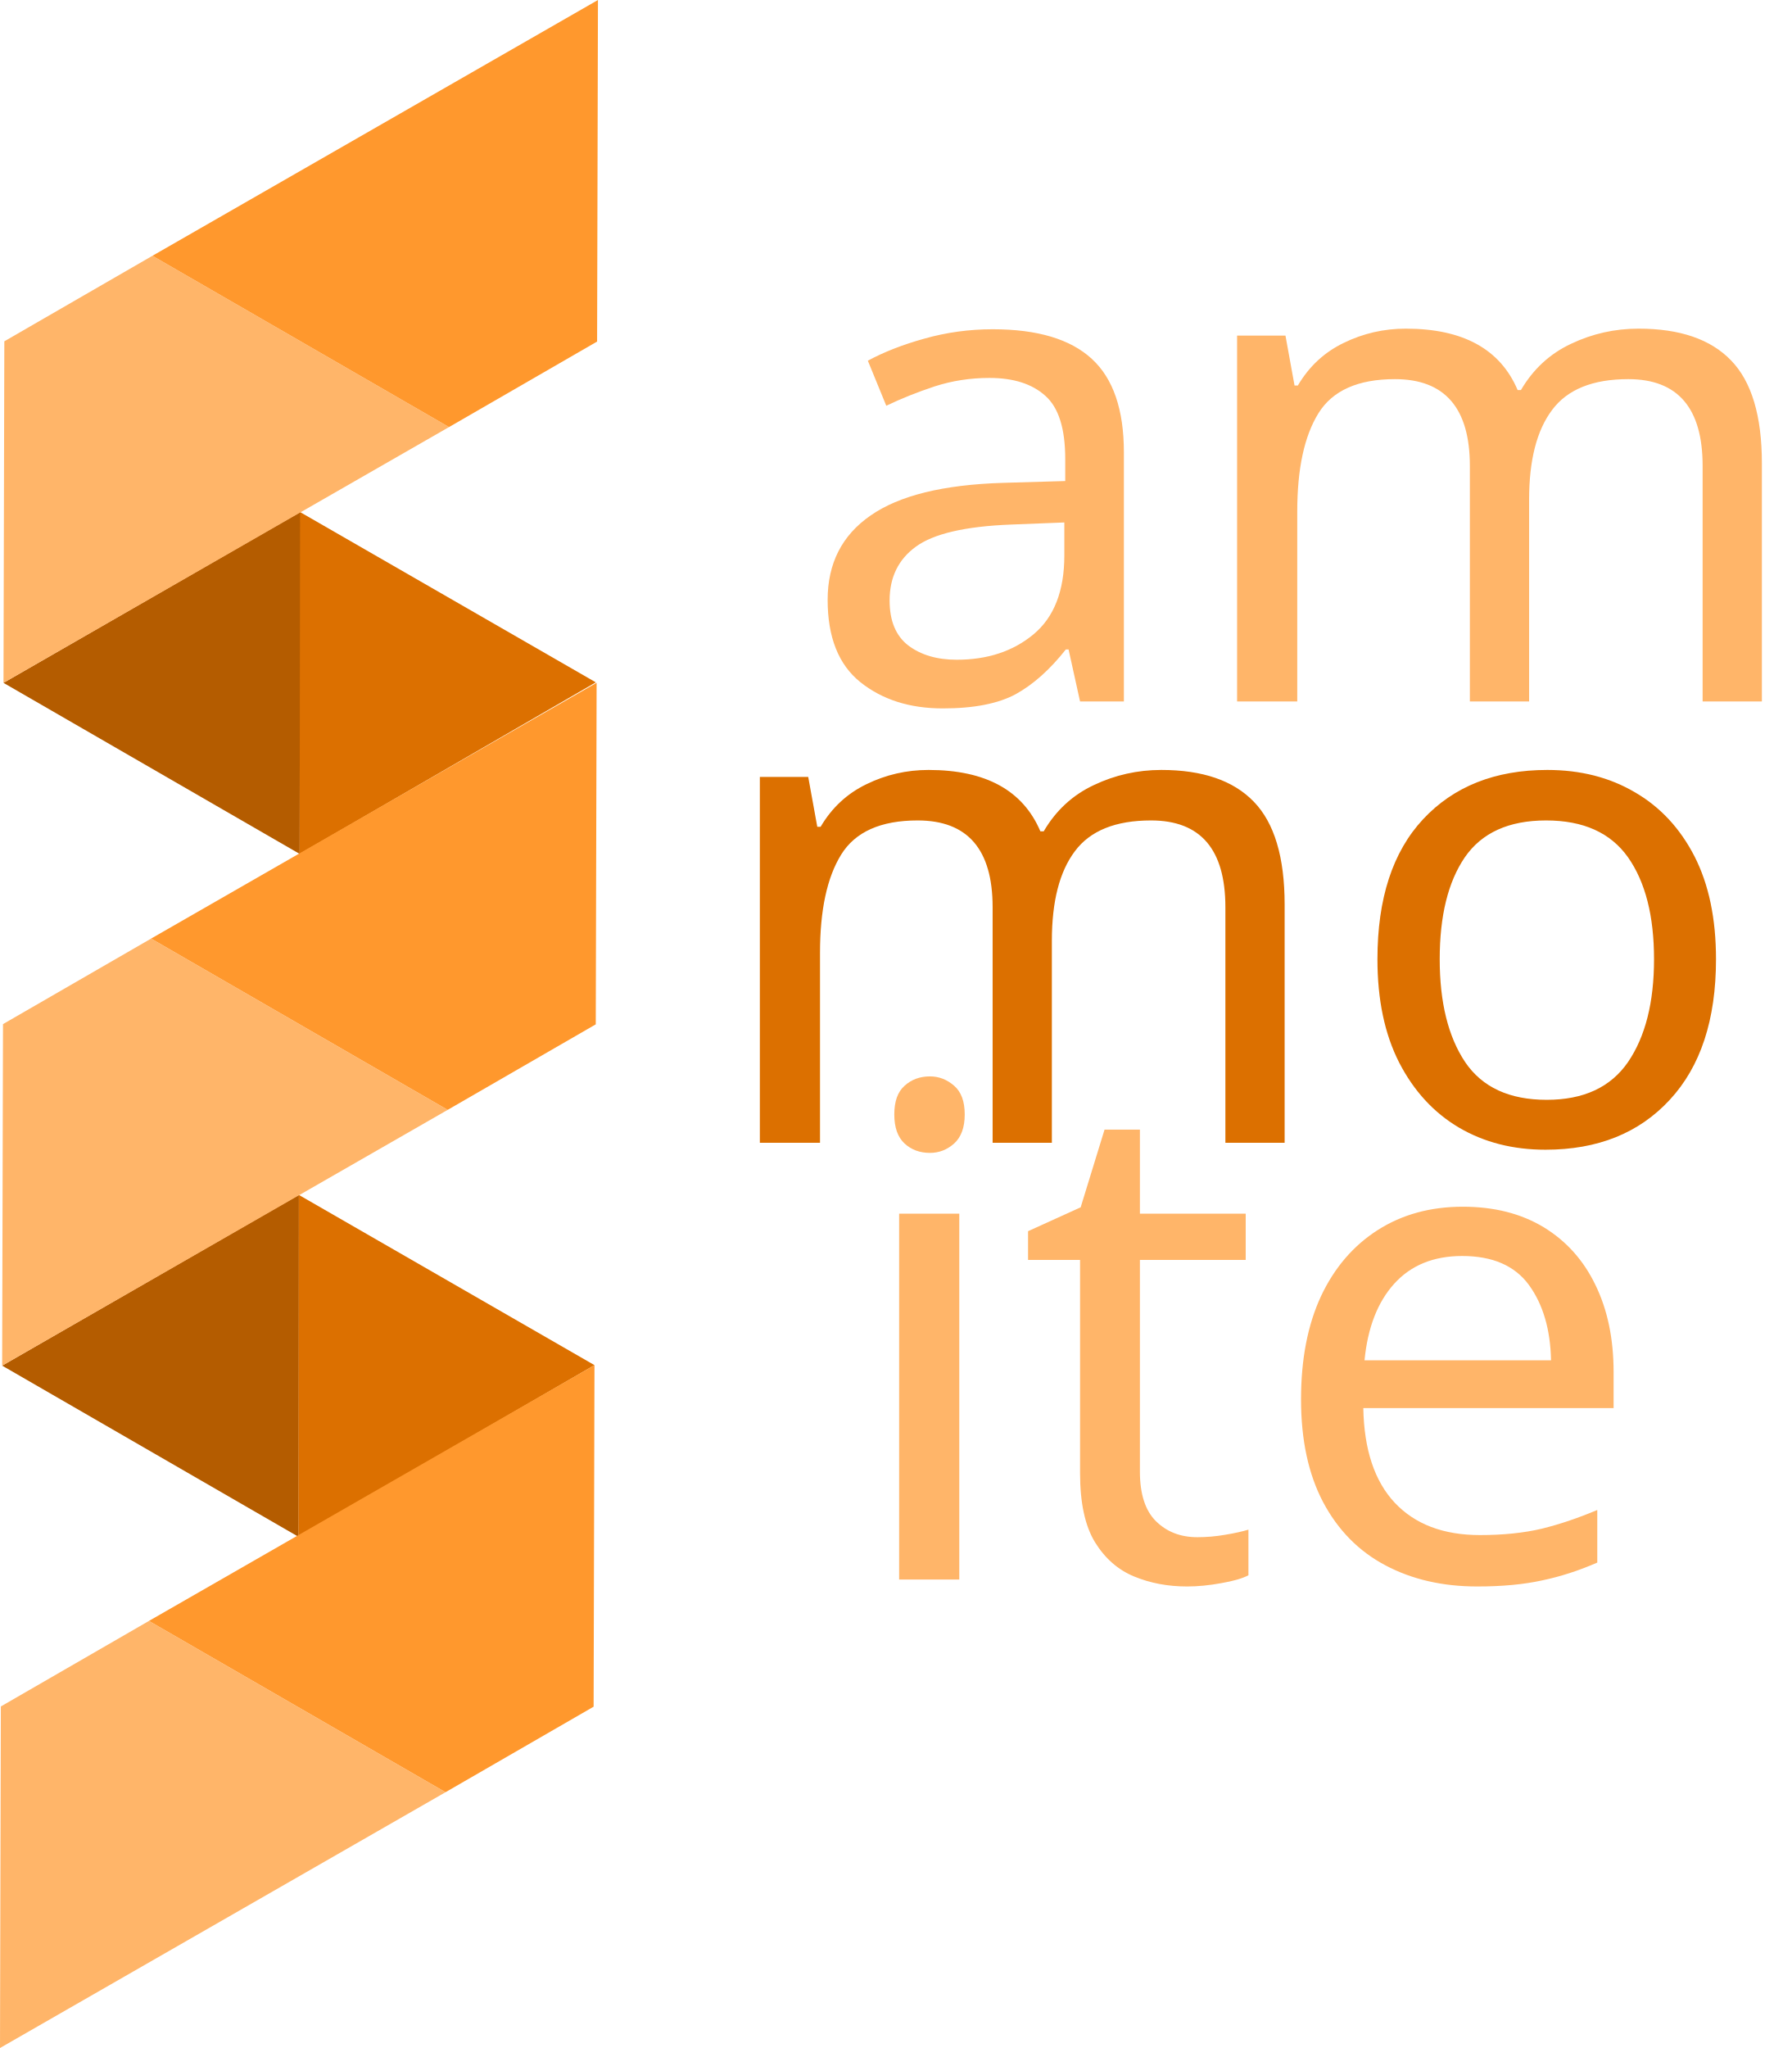
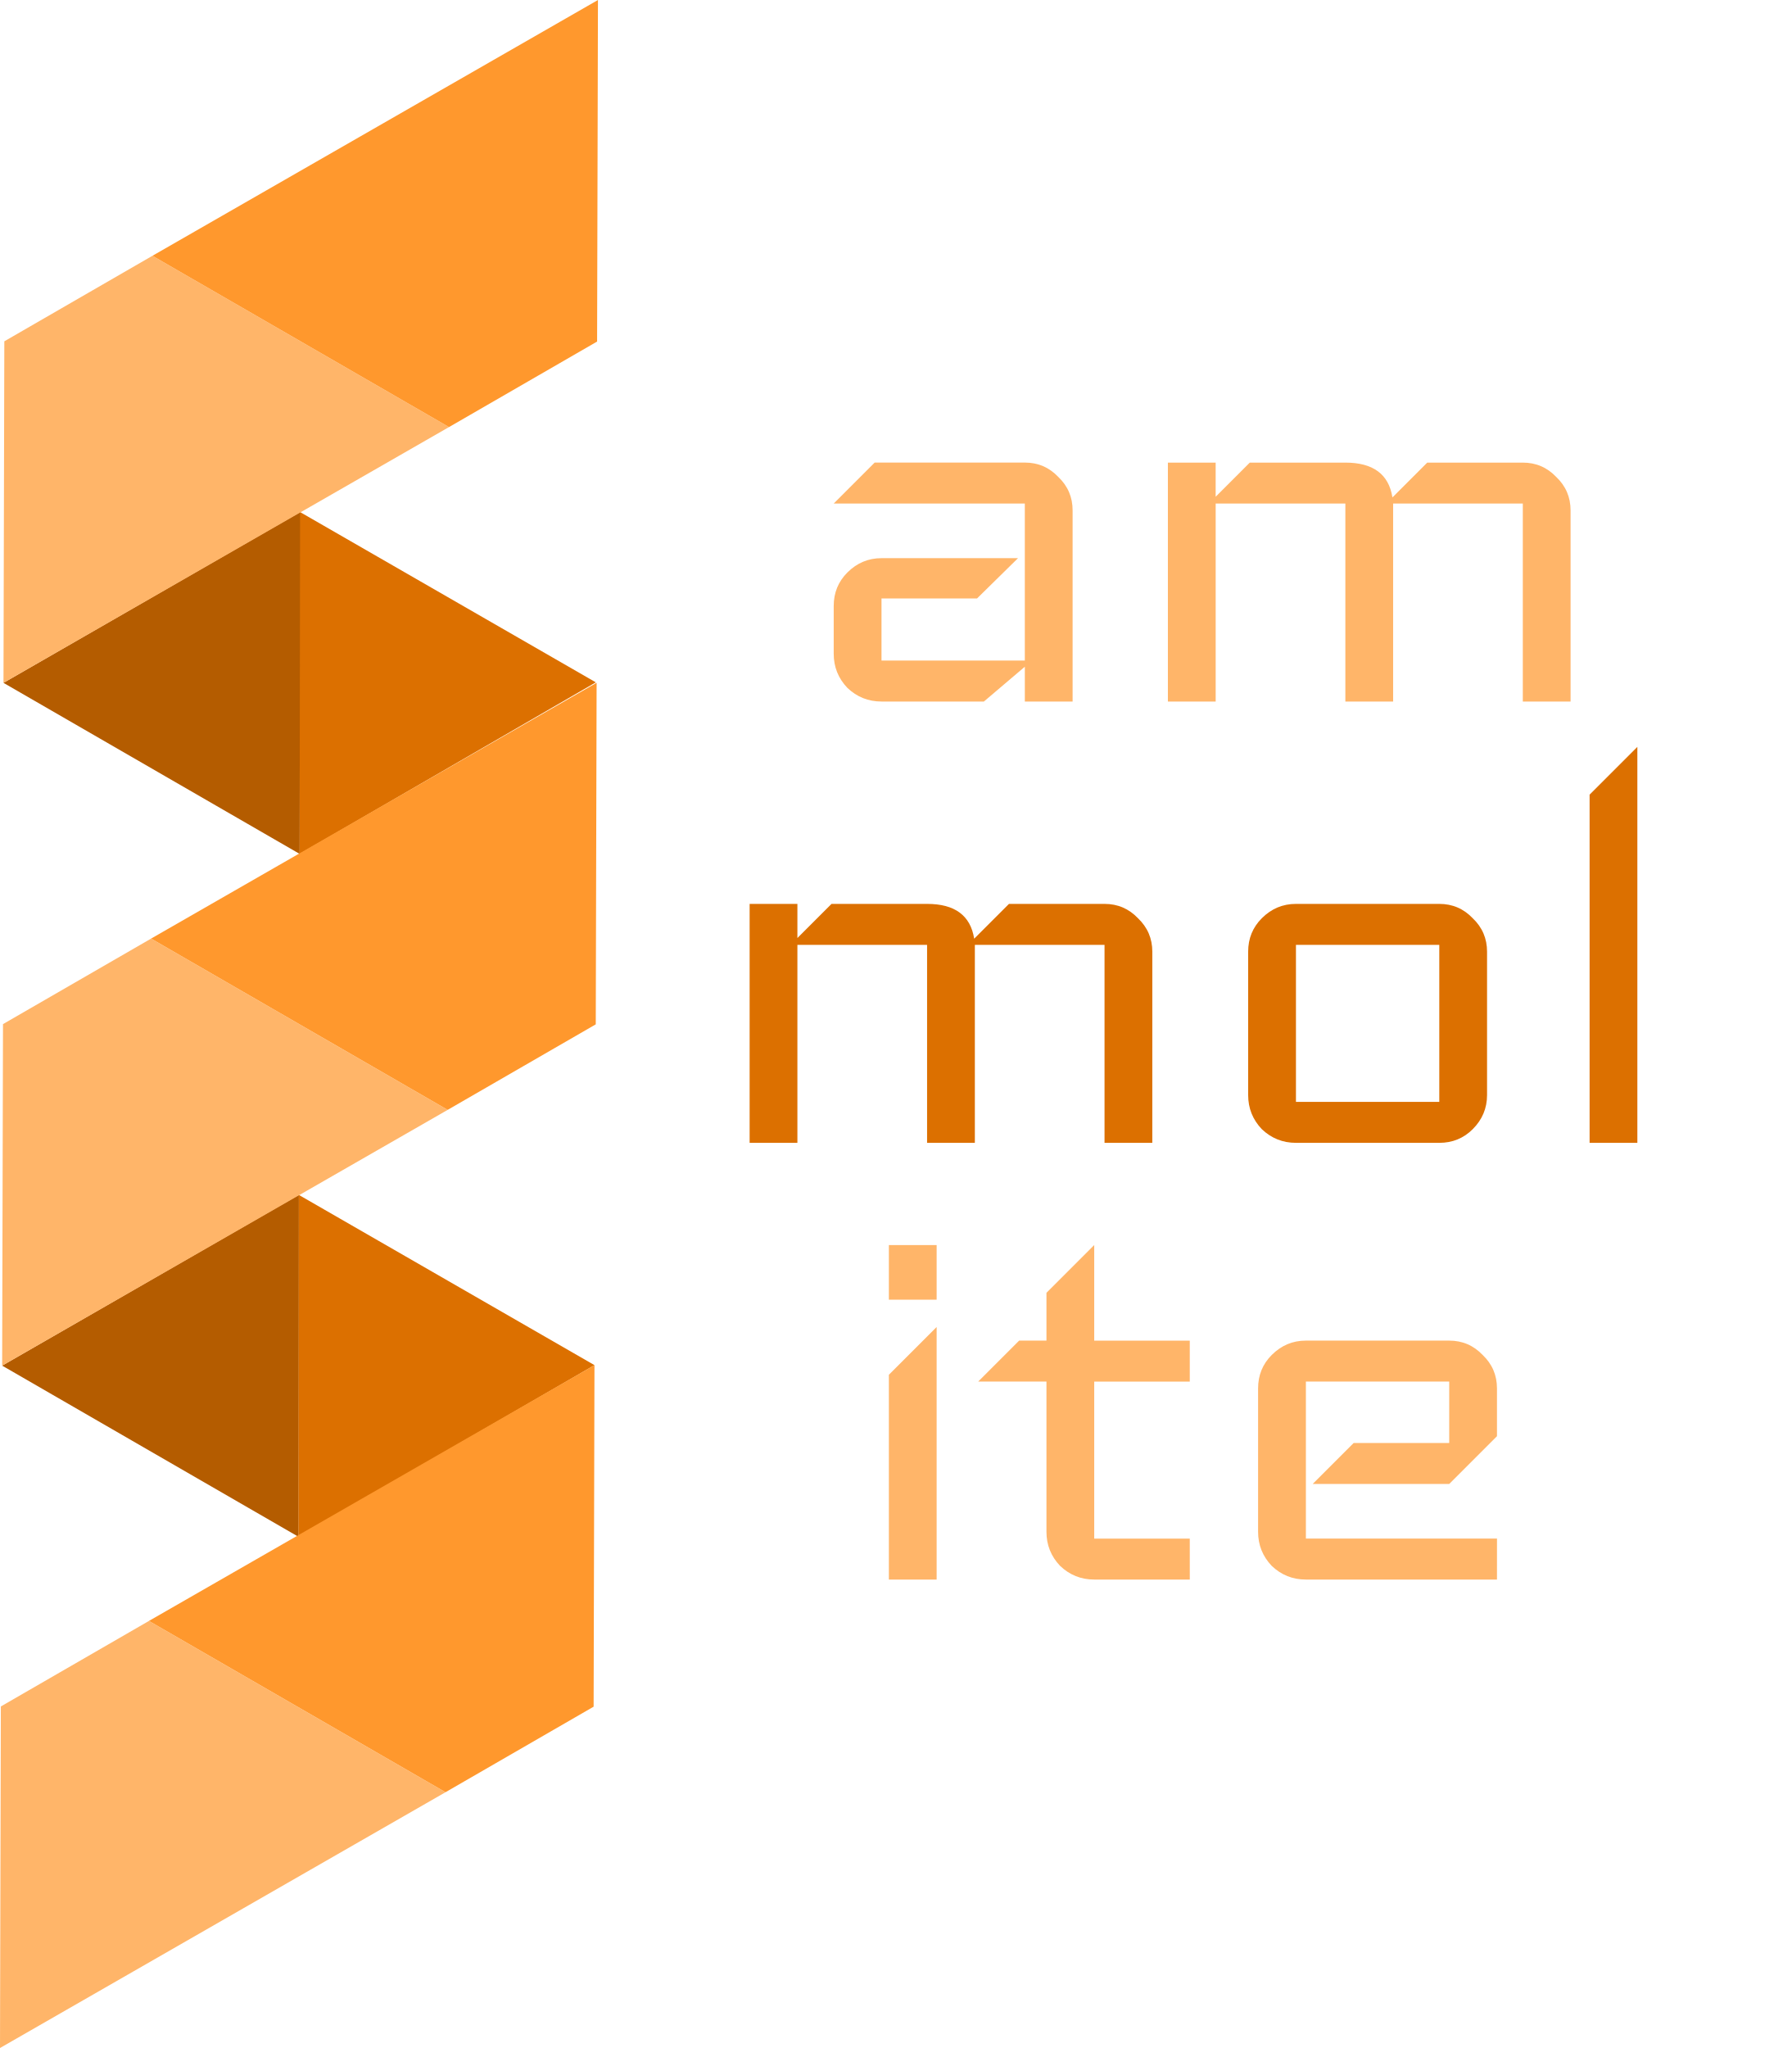
- <svg xmlns="http://www.w3.org/2000/svg" id="svg4695" version="1.1" viewBox="0 0 92.604 105.833" height="400" width="350">
+ <svg xmlns="http://www.w3.org/2000/svg" width="350" height="400" viewBox="0 0 92.604 105.833" version="1.1" id="svg4695">
  <defs id="defs4689" />
-   <g transform="translate(0,-191.1667)" id="layer1">
+   <g id="layer1" transform="translate(0,-191.1667)">
    <g id="g51">
      <g id="g94">
-         <path style="fill:#dc7000;fill-opacity:1;stroke:none;stroke-width:0.23;stroke-miterlimit:4;stroke-dasharray:none;stroke-dashoffset:0;stroke-opacity:1" d="m 30.796,226.428 -15.307,-8.812 v 17.677 z" id="path839" />
-         <path id="path841" d="m 15.488,235.293 0.023,-17.663 -15.331,8.824 z" style="fill:#b45c00;fill-opacity:1;stroke:none;stroke-width:0.23;stroke-miterlimit:4;stroke-dasharray:none;stroke-dashoffset:0;stroke-opacity:1" />
-         <path id="path843" d="m 30.727,261.712 -15.307,-8.812 v 17.677 z" style="fill:#dc7000;fill-opacity:1;stroke:none;stroke-width:0.23;stroke-miterlimit:4;stroke-dasharray:none;stroke-dashoffset:0;stroke-opacity:1" />
-         <path style="fill:#b45c00;fill-opacity:1;stroke:none;stroke-width:0.23;stroke-miterlimit:4;stroke-dasharray:none;stroke-dashoffset:0;stroke-opacity:1" d="m 15.42,270.577 0.023,-17.663 -15.331,8.824 z" id="path845" />
-         <path style="fill:#ffb569;fill-opacity:1;stroke:none;stroke-width:0;stroke-linecap:butt;stroke-linejoin:miter;stroke-miterlimit:4;stroke-dasharray:none;stroke-opacity:1" d="m 0.18,226.454 0.044,-17.65 7.654,-4.419 15.33,8.851 z" id="path847" />
-         <path id="path849" d="m 30.907,191.167 -0.044,17.65 -7.654,4.419 -15.33,-8.851 z" style="fill:#ff982d;fill-opacity:1;stroke:none;stroke-width:0;stroke-linecap:butt;stroke-linejoin:miter;stroke-miterlimit:4;stroke-dasharray:none;stroke-opacity:1" />
-         <path id="path851" d="m 0.111,261.739 0.044,-17.65 7.654,-4.419 15.33,8.851 z" style="fill:#ffb569;fill-opacity:1;stroke:none;stroke-width:0;stroke-linecap:butt;stroke-linejoin:miter;stroke-miterlimit:4;stroke-dasharray:none;stroke-opacity:1" />
-         <path style="fill:#ff982d;fill-opacity:1;stroke:none;stroke-width:0;stroke-linecap:butt;stroke-linejoin:miter;stroke-miterlimit:4;stroke-dasharray:none;stroke-opacity:1" d="m 30.838,226.451 -0.044,17.65 -7.654,4.419 -15.33,-8.851 z" id="path853" />
-         <path id="path855" d="M -6.500953e-6,297 0.044,279.35 7.698,274.931 23.028,283.782 Z" style="fill:#ffb569;fill-opacity:1;stroke:none;stroke-width:0;stroke-linecap:butt;stroke-linejoin:miter;stroke-miterlimit:4;stroke-dasharray:none;stroke-opacity:1" />
-         <path style="fill:#ff982d;fill-opacity:1;stroke:none;stroke-width:0;stroke-linecap:butt;stroke-linejoin:miter;stroke-miterlimit:4;stroke-dasharray:none;stroke-opacity:1" d="m 30.727,261.712 -0.044,17.65 -7.654,4.419 -15.33,-8.851 z" id="path857" />
+         <path id="path839" d="m 30.796,226.428 -15.307,-8.812 v 17.677 z" style="fill:#dc7000;fill-opacity:1;stroke:none;stroke-width:0.23;stroke-miterlimit:4;stroke-dasharray:none;stroke-dashoffset:0;stroke-opacity:1" />
+         <path style="fill:#b45c00;fill-opacity:1;stroke:none;stroke-width:0.23;stroke-miterlimit:4;stroke-dasharray:none;stroke-dashoffset:0;stroke-opacity:1" d="m 15.488,235.293 0.023,-17.663 -15.331,8.824 z" id="path841" />
+         <path style="fill:#dc7000;fill-opacity:1;stroke:none;stroke-width:0.23;stroke-miterlimit:4;stroke-dasharray:none;stroke-dashoffset:0;stroke-opacity:1" d="m 30.727,261.712 -15.307,-8.812 v 17.677 z" id="path843" />
+         <path id="path845" d="m 15.42,270.577 0.023,-17.663 -15.331,8.824 z" style="fill:#b45c00;fill-opacity:1;stroke:none;stroke-width:0.23;stroke-miterlimit:4;stroke-dasharray:none;stroke-dashoffset:0;stroke-opacity:1" />
+         <path id="path847" d="m 0.18,226.454 0.044,-17.65 7.654,-4.419 15.33,8.851 z" style="fill:#ffb569;fill-opacity:1;stroke:none;stroke-width:0;stroke-linecap:butt;stroke-linejoin:miter;stroke-miterlimit:4;stroke-dasharray:none;stroke-opacity:1" />
+         <path style="fill:#ff982d;fill-opacity:1;stroke:none;stroke-width:0;stroke-linecap:butt;stroke-linejoin:miter;stroke-miterlimit:4;stroke-dasharray:none;stroke-opacity:1" d="m 30.907,191.167 -0.044,17.65 -7.654,4.419 -15.33,-8.851 z" id="path849" />
+         <path style="fill:#ffb569;fill-opacity:1;stroke:none;stroke-width:0;stroke-linecap:butt;stroke-linejoin:miter;stroke-miterlimit:4;stroke-dasharray:none;stroke-opacity:1" d="m 0.111,261.739 0.044,-17.65 7.654,-4.419 15.33,8.851 z" id="path851" />
+         <path id="path853" d="m 30.838,226.451 -0.044,17.65 -7.654,4.419 -15.33,-8.851 z" style="fill:#ff982d;fill-opacity:1;stroke:none;stroke-width:0;stroke-linecap:butt;stroke-linejoin:miter;stroke-miterlimit:4;stroke-dasharray:none;stroke-opacity:1" />
+         <path style="fill:#ffb569;fill-opacity:1;stroke:none;stroke-width:0;stroke-linecap:butt;stroke-linejoin:miter;stroke-miterlimit:4;stroke-dasharray:none;stroke-opacity:1" d="M -6.500953e-6,297 0.044,279.35 7.698,274.931 23.028,283.782 Z" id="path855" />
+         <path id="path857" d="m 30.727,261.712 -0.044,17.65 -7.654,4.419 -15.33,-8.851 z" style="fill:#ff982d;fill-opacity:1;stroke:none;stroke-width:0;stroke-linecap:butt;stroke-linejoin:miter;stroke-miterlimit:4;stroke-dasharray:none;stroke-opacity:1" />
      </g>
-       <g transform="translate(0.5291667,1.5875)" id="g2056">
-         <text xml:space="preserve" style="font-style:normal;font-variant:normal;font-weight:normal;font-stretch:normal;font-size:35.278px;line-height:1.25;font-family:Iceland;-inkscape-font-specification:'Iceland, Normal';font-variant-ligatures:normal;font-variant-caps:normal;font-variant-numeric:normal;font-variant-east-asian:normal;fill:#dc7000;fill-opacity:1;stroke:none;stroke-width:0.338" x="35.748" y="248.636" id="text42">
-           <tspan id="tspan40" x="35.748" y="248.636" style="font-style:normal;font-variant:normal;font-weight:normal;font-stretch:normal;font-size:35.278px;font-family:Iceland;-inkscape-font-specification:'Iceland, Normal';font-variant-ligatures:normal;font-variant-caps:normal;font-variant-numeric:normal;font-variant-east-asian:normal;fill:#dc7000;fill-opacity:1;stroke-width:0.338">mol</tspan>
-         </text>
-         <text id="text58" y="225.832" x="40.624" style="font-style:normal;font-variant:normal;font-weight:normal;font-stretch:normal;font-size:35.278px;line-height:1.25;font-family:Iceland;-inkscape-font-specification:'Iceland, Normal';font-variant-ligatures:normal;font-variant-caps:normal;font-variant-numeric:normal;font-variant-east-asian:normal;fill:#ffb569;fill-opacity:1;stroke:none;stroke-width:0.338" xml:space="preserve">
-           <tspan style="font-style:normal;font-variant:normal;font-weight:normal;font-stretch:normal;font-size:35.278px;font-family:Iceland;-inkscape-font-specification:'Iceland, Normal';font-variant-ligatures:normal;font-variant-caps:normal;font-variant-numeric:normal;font-variant-east-asian:normal;fill:#ffb569;fill-opacity:1;stroke-width:0.338" y="225.832" x="40.624" id="tspan56">am</tspan>
-         </text>
-         <text id="text62" y="271.205" x="42.945" style="font-style:normal;font-variant:normal;font-weight:normal;font-stretch:normal;font-size:35.278px;line-height:1.25;font-family:Iceland;-inkscape-font-specification:'Iceland, Normal';font-variant-ligatures:normal;font-variant-caps:normal;font-variant-numeric:normal;font-variant-east-asian:normal;fill:#ffb569;fill-opacity:1;stroke:none;stroke-width:0.338" xml:space="preserve">
-           <tspan style="font-style:normal;font-variant:normal;font-weight:normal;font-stretch:normal;font-size:35.278px;font-family:Iceland;-inkscape-font-specification:'Iceland, Normal';font-variant-ligatures:normal;font-variant-caps:normal;font-variant-numeric:normal;font-variant-east-asian:normal;fill:#ffb569;fill-opacity:1;stroke-width:0.338" y="271.205" x="42.945" id="tspan60">ite</tspan>
-         </text>
+       <g id="g2056" transform="translate(0.5291667,1.5875)">
+         <g style="font-style:normal;font-variant:normal;font-weight:normal;font-stretch:normal;font-size:35.278px;line-height:1.25;font-family:Iceland;-inkscape-font-specification:'Iceland, Normal';font-variant-ligatures:normal;font-variant-caps:normal;font-variant-numeric:normal;font-variant-east-asian:normal;fill:#dc7000;fill-opacity:1;stroke:none;stroke-width:0.338" id="text42" aria-label="mol">
+           <path id="path26" style="font-style:normal;font-variant:normal;font-weight:normal;font-stretch:normal;font-size:35.278px;font-family:Iceland;-inkscape-font-specification:'Iceland, Normal';font-variant-ligatures:normal;font-variant-caps:normal;font-variant-numeric:normal;font-variant-east-asian:normal;fill:#dc7000;fill-opacity:1;stroke-width:0.338" d="M 59.031,248.636 H 56.562 v -10.231 h -6.703 v 10.231 h -2.469 v -10.231 h -6.703 v 10.231 h -2.469 v -12.347 h 2.469 v 1.764 l 1.764,-1.764 h 4.939 q 2.152,0 2.434,1.799 l 1.799,-1.799 H 56.562 q 1.023,0 1.729,0.741 0.741,0.706 0.741,1.729 z" />
+           <path id="path28" style="font-style:normal;font-variant:normal;font-weight:normal;font-stretch:normal;font-size:35.278px;font-family:Iceland;-inkscape-font-specification:'Iceland, Normal';font-variant-ligatures:normal;font-variant-caps:normal;font-variant-numeric:normal;font-variant-east-asian:normal;fill:#dc7000;fill-opacity:1;stroke-width:0.338" d="m 76.334,246.167 q 0,1.023 -0.741,1.764 -0.706,0.706 -1.729,0.706 H 66.456 q -1.023,0 -1.764,-0.706 -0.706,-0.741 -0.706,-1.764 v -7.408 q 0,-1.023 0.706,-1.729 0.741,-0.741 1.764,-0.741 h 7.408 q 1.023,0 1.729,0.741 0.741,0.706 0.741,1.729 z m -2.469,0.353 v -8.114 H 66.456 v 8.114 z" />
+           <path id="path30" style="font-style:normal;font-variant:normal;font-weight:normal;font-stretch:normal;font-size:35.278px;font-family:Iceland;-inkscape-font-specification:'Iceland, Normal';font-variant-ligatures:normal;font-variant-caps:normal;font-variant-numeric:normal;font-variant-east-asian:normal;fill:#dc7000;fill-opacity:1;stroke-width:0.338" d="m 84.103,248.636 h -2.469 v -17.992 l 2.469,-2.469 z" />
+         </g>
+         <g style="font-style:normal;font-variant:normal;font-weight:normal;font-stretch:normal;font-size:35.278px;line-height:1.25;font-family:Iceland;-inkscape-font-specification:'Iceland, Normal';font-variant-ligatures:normal;font-variant-caps:normal;font-variant-numeric:normal;font-variant-east-asian:normal;fill:#ffb569;fill-opacity:1;stroke:none;stroke-width:0.338" id="text58" aria-label="am">
+           <path id="path33" style="font-style:normal;font-variant:normal;font-weight:normal;font-stretch:normal;font-size:35.278px;font-family:Iceland;-inkscape-font-specification:'Iceland, Normal';font-variant-ligatures:normal;font-variant-caps:normal;font-variant-numeric:normal;font-variant-east-asian:normal;fill:#ffb569;fill-opacity:1;stroke-width:0.338" d="m 54.912,225.832 h -2.469 v -1.799 l -2.117,1.799 h -5.292 q -1.023,0 -1.764,-0.706 -0.706,-0.741 -0.706,-1.764 v -2.469 q 0,-1.023 0.706,-1.729 0.741,-0.741 1.764,-0.741 h 7.056 l -2.117,2.081 h -4.939 v 3.21 h 7.408 v -8.114 h -9.878 l 2.117,-2.117 h 7.761 q 1.023,0 1.729,0.741 0.741,0.706 0.741,1.729 z" />
+           <path id="path35" style="font-style:normal;font-variant:normal;font-weight:normal;font-stretch:normal;font-size:35.278px;font-family:Iceland;-inkscape-font-specification:'Iceland, Normal';font-variant-ligatures:normal;font-variant-caps:normal;font-variant-numeric:normal;font-variant-east-asian:normal;fill:#ffb569;fill-opacity:1;stroke-width:0.338" d="m 80.651,225.832 h -2.469 v -10.231 h -6.703 v 10.231 h -2.469 v -10.231 h -6.703 v 10.231 H 59.837 v -12.347 h 2.469 v 1.764 l 1.764,-1.764 h 4.939 q 2.152,0 2.434,1.799 l 1.799,-1.799 h 4.939 q 1.023,0 1.729,0.741 0.741,0.706 0.741,1.729 z" />
+         </g>
+         <g style="font-style:normal;font-variant:normal;font-weight:normal;font-stretch:normal;font-size:35.278px;line-height:1.25;font-family:Iceland;-inkscape-font-specification:'Iceland, Normal';font-variant-ligatures:normal;font-variant-caps:normal;font-variant-numeric:normal;font-variant-east-asian:normal;fill:#ffb569;fill-opacity:1;stroke:none;stroke-width:0.338" id="text62" aria-label="ite">
+           <path id="path38" style="font-style:normal;font-variant:normal;font-weight:normal;font-stretch:normal;font-size:35.278px;font-family:Iceland;-inkscape-font-specification:'Iceland, Normal';font-variant-ligatures:normal;font-variant-caps:normal;font-variant-numeric:normal;font-variant-east-asian:normal;fill:#ffb569;fill-opacity:1;stroke-width:0.338" d="m 47.884,256.741 h -2.469 v -2.822 h 2.469 z m 0,14.464 h -2.469 v -10.583 l 2.469,-2.469 z" />
+           <path id="path40" style="font-style:normal;font-variant:normal;font-weight:normal;font-stretch:normal;font-size:35.278px;font-family:Iceland;-inkscape-font-specification:'Iceland, Normal';font-variant-ligatures:normal;font-variant-caps:normal;font-variant-numeric:normal;font-variant-east-asian:normal;fill:#ffb569;fill-opacity:1;stroke-width:0.338" d="m 60.969,271.205 h -4.939 q -1.023,0 -1.764,-0.706 -0.706,-0.741 -0.706,-1.764 v -7.761 h -3.528 l 2.117,-2.117 h 1.411 v -2.469 l 2.469,-2.469 v 4.939 h 4.939 v 2.117 h -4.939 v 8.114 h 4.939 z" />
+           <path id="path42" style="font-style:normal;font-variant:normal;font-weight:normal;font-stretch:normal;font-size:35.278px;font-family:Iceland;-inkscape-font-specification:'Iceland, Normal';font-variant-ligatures:normal;font-variant-caps:normal;font-variant-numeric:normal;font-variant-east-asian:normal;fill:#ffb569;fill-opacity:1;stroke-width:0.338" d="m 76.847,271.205 h -9.878 q -1.023,0 -1.764,-0.706 -0.706,-0.741 -0.706,-1.764 v -7.408 q 0,-1.023 0.706,-1.729 0.741,-0.741 1.764,-0.741 h 7.408 q 1.023,0 1.729,0.741 0.741,0.706 0.741,1.729 v 2.469 l -2.469,2.469 h -7.056 l 2.117,-2.117 h 4.939 v -3.175 h -7.408 v 8.114 h 9.878 z" />
+         </g>
      </g>
    </g>
  </g>
</svg>
